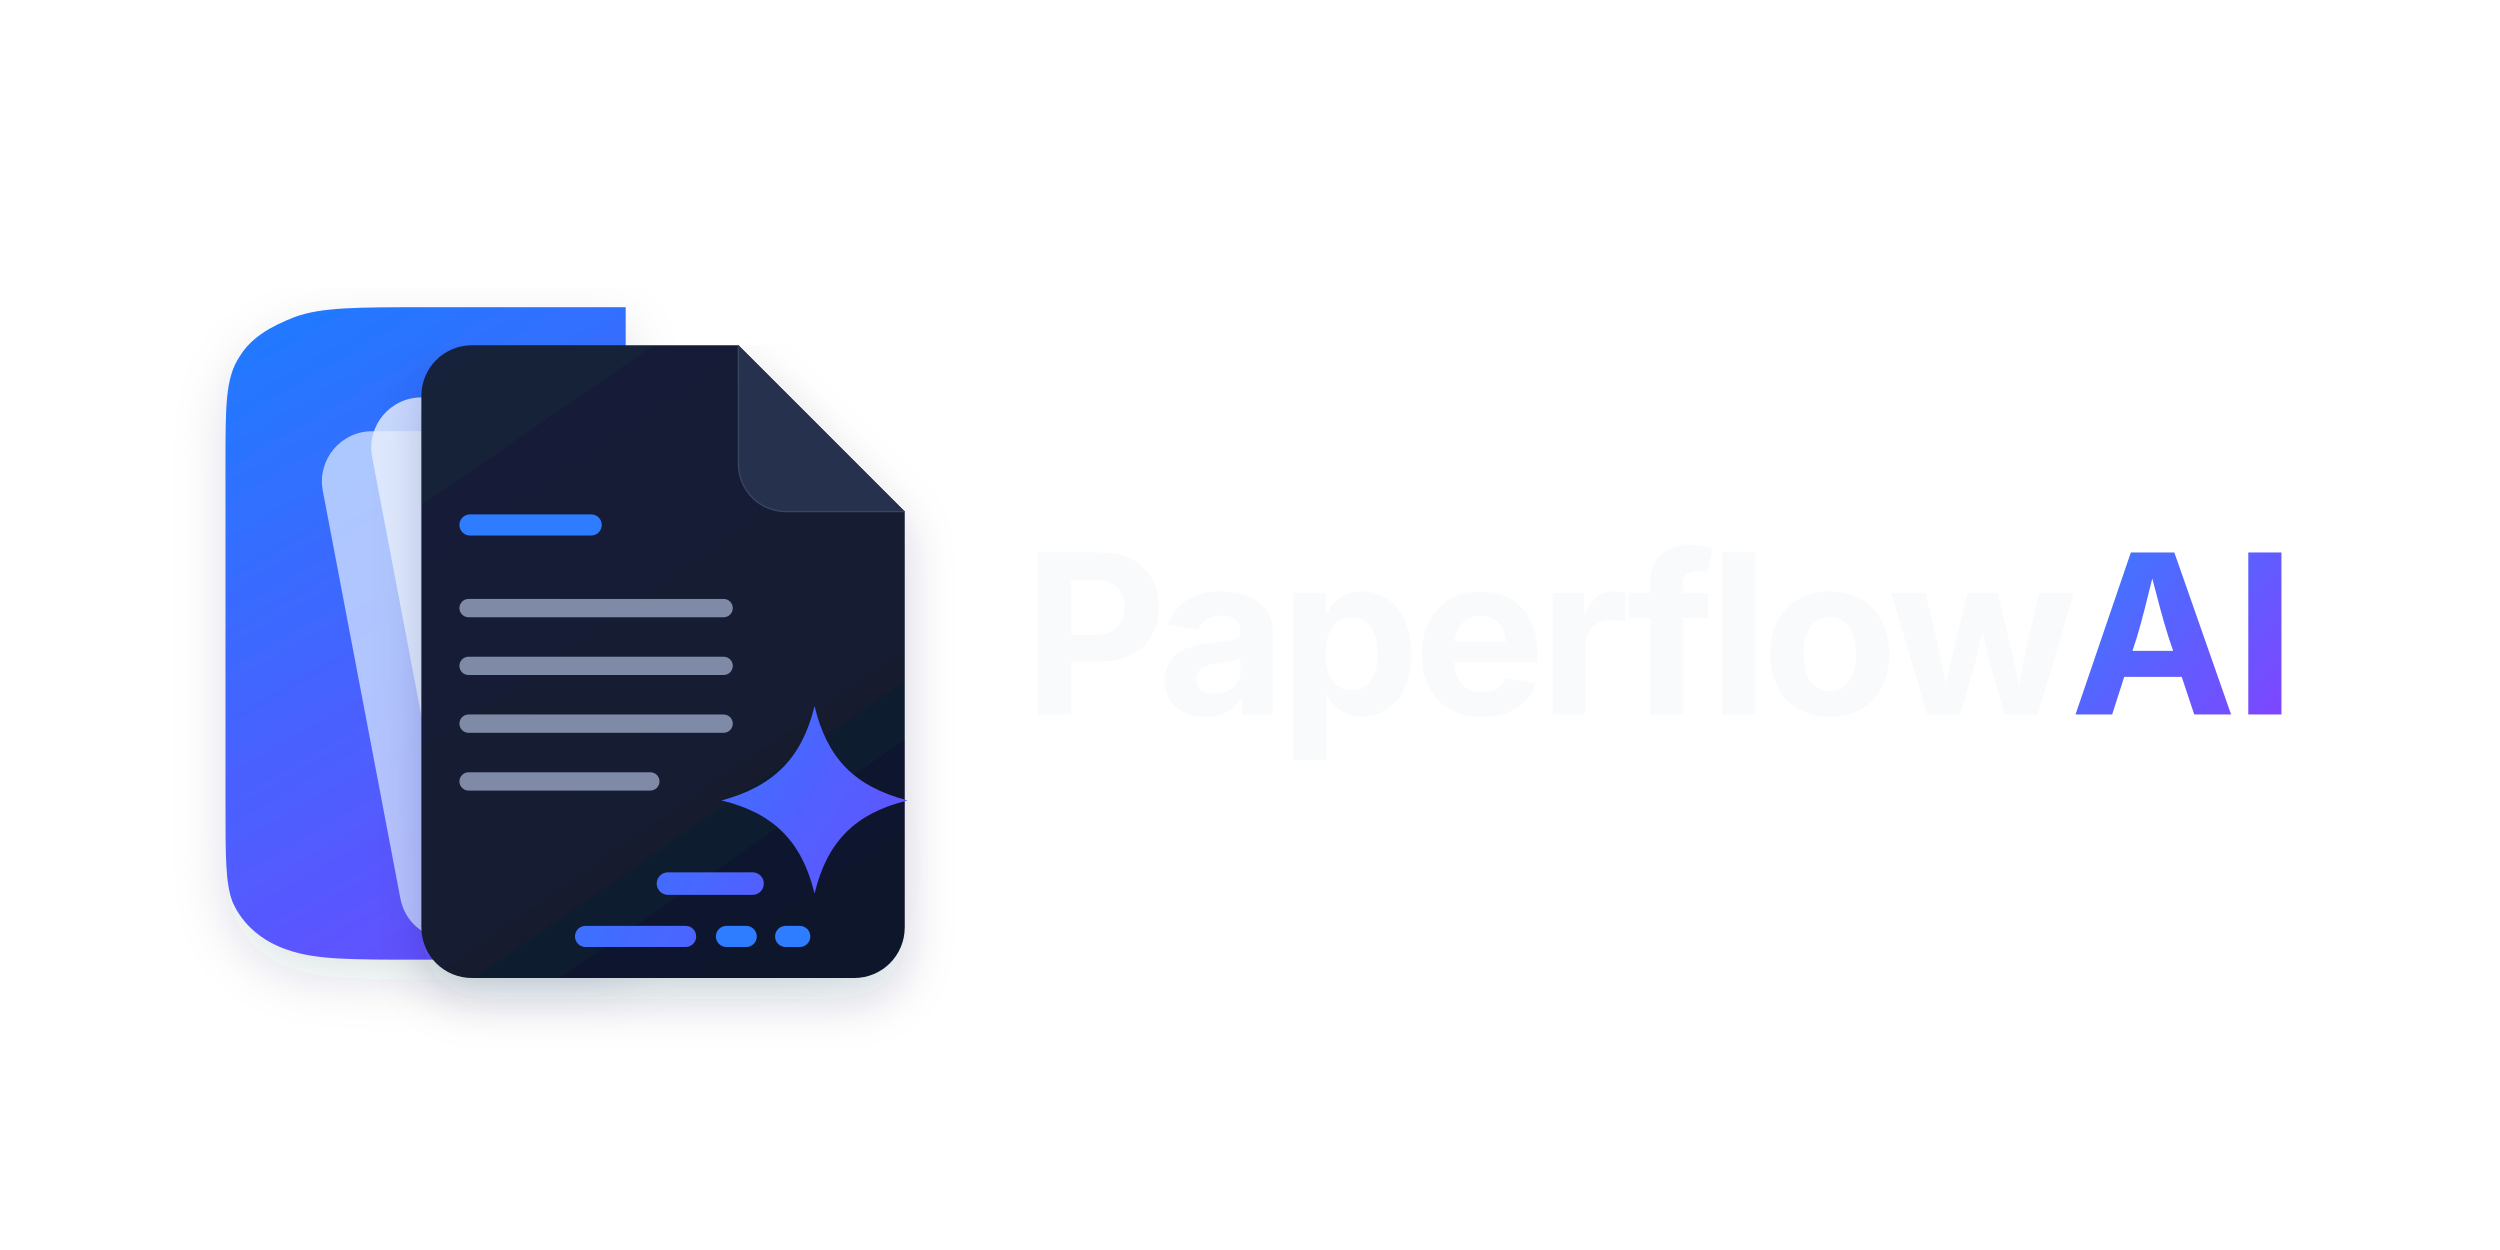
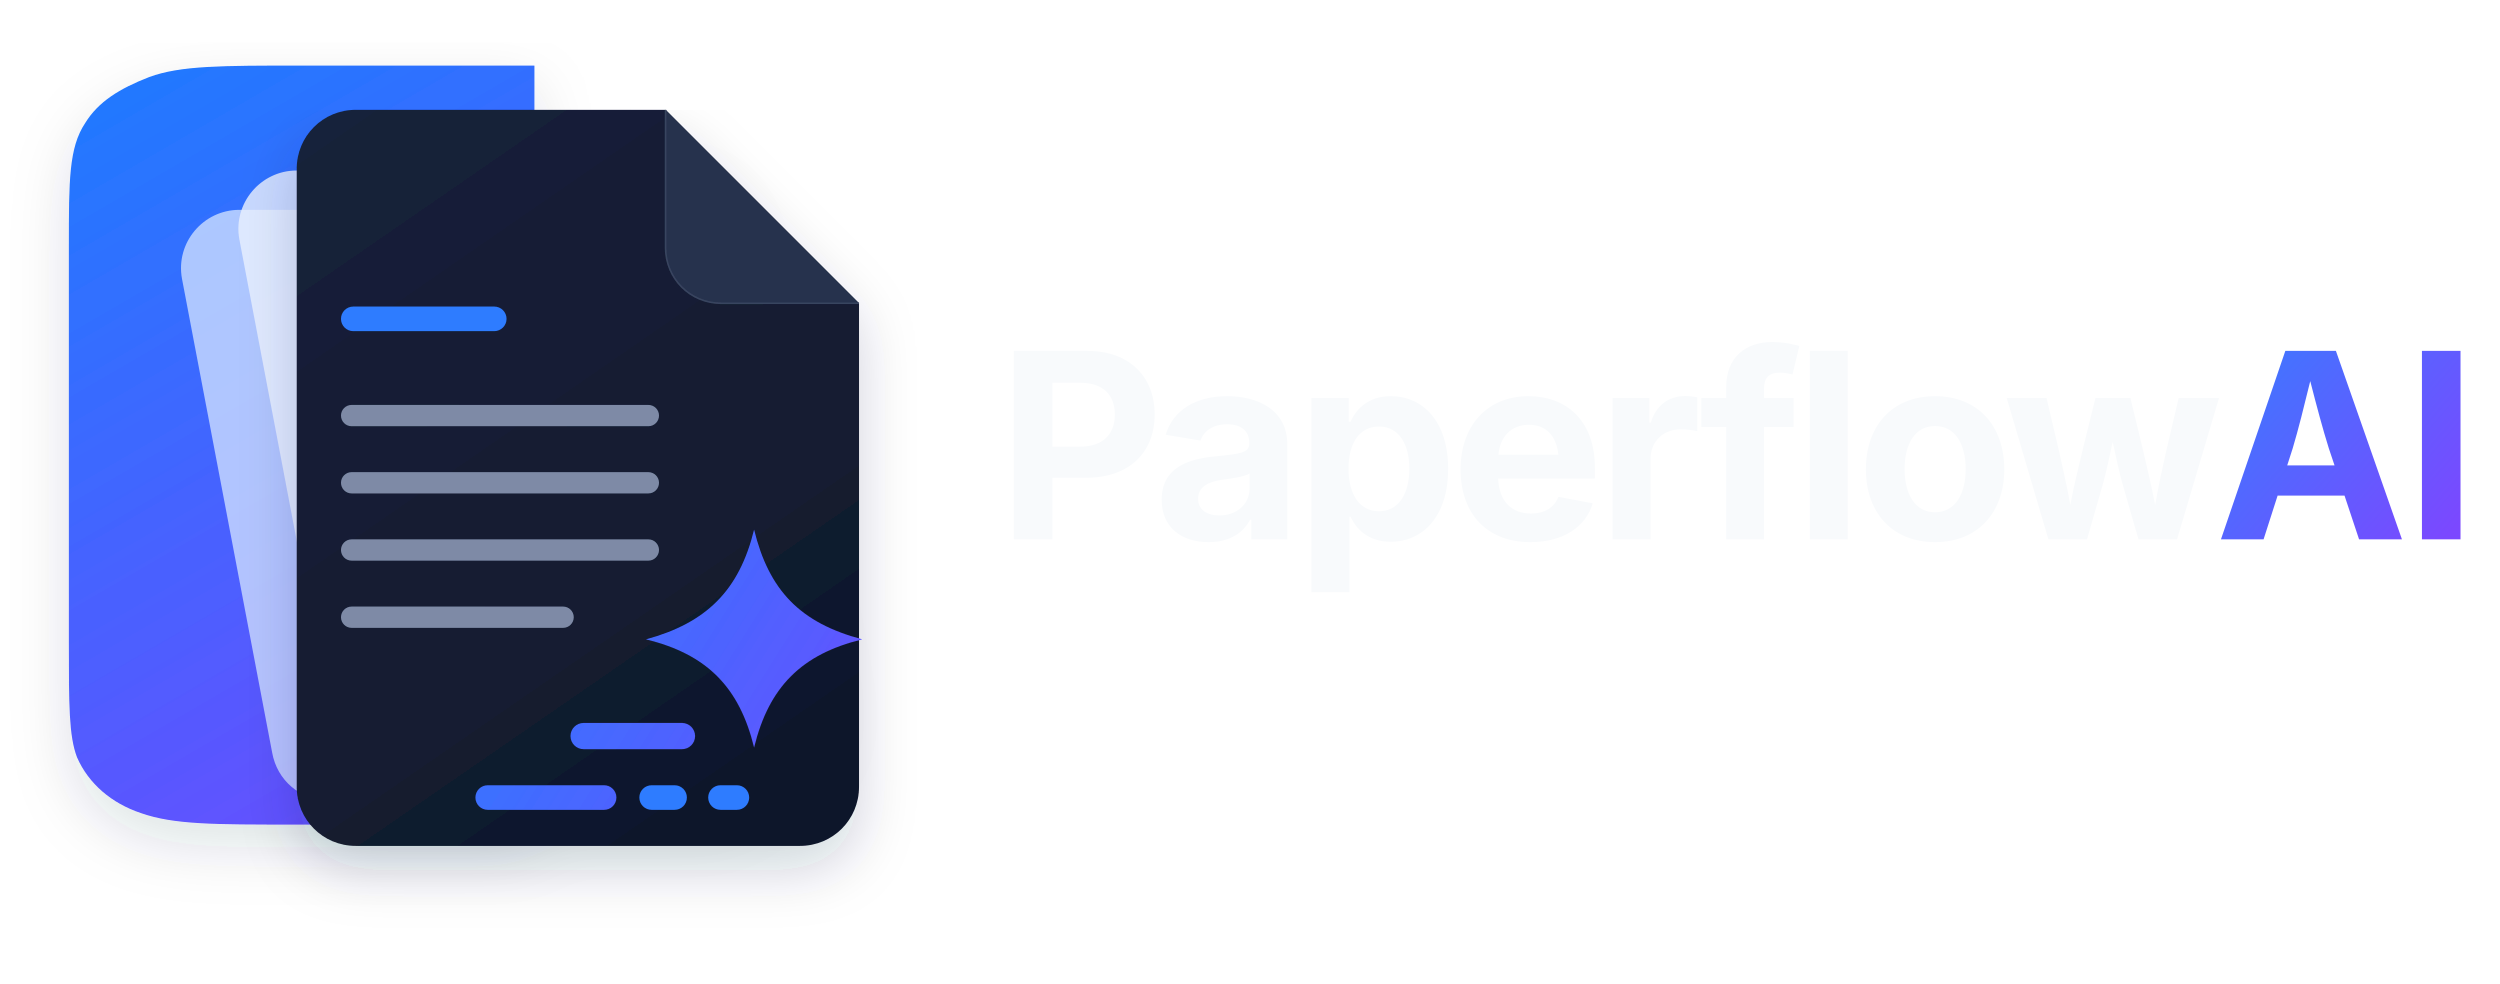
- <svg xmlns="http://www.w3.org/2000/svg" width="1774" height="887" viewBox="0 0 1774 887" fill="none">
+ <svg xmlns="http://www.w3.org/2000/svg" width="1525" height="600" viewBox="118 178 1525 600" fill="none">
  <defs>
    <linearGradient id="folderGradient" x1="162" y1="218" x2="444" y2="704" gradientUnits="userSpaceOnUse">
      <stop offset="0" stop-color="#1E7BFF" />
      <stop offset="1" stop-color="#7049FF" />
    </linearGradient>
    <linearGradient id="aiGradient" x1="1470" y1="390" x2="1608" y2="509" gradientUnits="userSpaceOnUse">
      <stop offset="0" stop-color="#397BFF" />
      <stop offset="1" stop-color="#7B48FF" />
    </linearGradient>
    <linearGradient id="bluePurple" x1="425" y1="522" x2="670" y2="676" gradientUnits="userSpaceOnUse">
      <stop offset="0" stop-color="#2E7BFF" />
      <stop offset="1" stop-color="#7049FF" />
    </linearGradient>
    <linearGradient id="paperFill" x1="296" y1="260" x2="610" y2="715" gradientUnits="userSpaceOnUse">
      <stop offset="0" stop-color="#17213A" />
      <stop offset="1" stop-color="#0F172A" />
    </linearGradient>
    <filter id="softShadow" x="120" y="190" width="570" height="570" filterUnits="userSpaceOnUse" color-interpolation-filters="sRGB">
      <feDropShadow dx="0" dy="14" stdDeviation="18" flood-color="#10284D" flood-opacity="0.13" />
    </filter>
    <filter id="paperShadow" x="250" y="230" width="460" height="520" filterUnits="userSpaceOnUse" color-interpolation-filters="sRGB">
      <feDropShadow dx="0" dy="15" stdDeviation="17" flood-color="#10284D" flood-opacity="0.18" />
    </filter>
  </defs>
  <g id="PaperflowAI-logo" filter="url(#softShadow)">
    <path d="M160 328C160 288 160 268 170 253C178 240 191 232 209 225C228 218 253 218 302 218H444V681H298C248 681 224 681 204 674C186 668 172 656 165 640C160 627 160 608 160 570V328Z" fill="url(#folderGradient)" />
    <path d="M229 348C225 326 242 306 264 306H496C513 306 527 318 530 335L585 624C589 646 572 666 550 666H318C301 666 287 654 284 637L229 348Z" fill="#CFE0FF" opacity="0.78" />
    <path d="M264 324C260 302 277 282 299 282H531C548 282 562 294 565 311L620 600C624 622 607 642 585 642H353C336 642 322 630 319 613L264 324Z" fill="#E9F0FF" opacity="0.82" />
  </g>
  <g id="PaperflowAI-document" filter="url(#paperShadow)">
    <path d="M299 281C299 261 315 245 335 245H524L642 363V658C642 678 626 694 606 694H335C315 694 299 678 299 658V281Z" fill="url(#paperFill)" />
    <path d="M524 245V329C524 348 539 363 558 363H642L524 245Z" fill="#25314D" />
    <path d="M524 245V329C524 348 539 363 558 363H642" stroke="#39445F" stroke-width="1" />
    <rect x="326" y="365" width="101" height="15" rx="7.5" fill="#2F7BFF" />
    <rect x="326" y="425" width="194" height="13" rx="6.5" fill="#7E8AA6" />
    <rect x="326" y="466" width="194" height="13" rx="6.5" fill="#7E8AA6" />
    <rect x="326" y="507" width="194" height="13" rx="6.5" fill="#7E8AA6" />
    <rect x="326" y="548" width="142" height="13" rx="6.5" fill="#7E8AA6" />
    <path d="M578 501C587 538 606 558 644 568C607 577 587 597 578 634C569 597 549 577 512 568C549 558 569 538 578 501Z" fill="url(#bluePurple)" />
    <rect x="466" y="619" width="76" height="16" rx="8" fill="url(#bluePurple)" />
    <rect x="408" y="657" width="86" height="15" rx="7.5" fill="url(#bluePurple)" />
    <rect x="508" y="657" width="29" height="15" rx="7.5" fill="#2F7BFF" />
    <rect x="550" y="657" width="25" height="15" rx="7.5" fill="#2F7BFF" />
  </g>
  <g id="PaperflowAI-wordmark">
    <text x="726" y="507" font-family="Inter, Avenir Next, Segoe UI, Helvetica, Arial, sans-serif" font-size="158" font-weight="700" letter-spacing="-5" fill="#F8FAFC">Paperflow</text>
    <text x="1469" y="507" font-family="Inter, Avenir Next, Segoe UI, Helvetica, Arial, sans-serif" font-size="158" font-weight="700" letter-spacing="-2" fill="url(#aiGradient)">AI</text>
  </g>
</svg>
